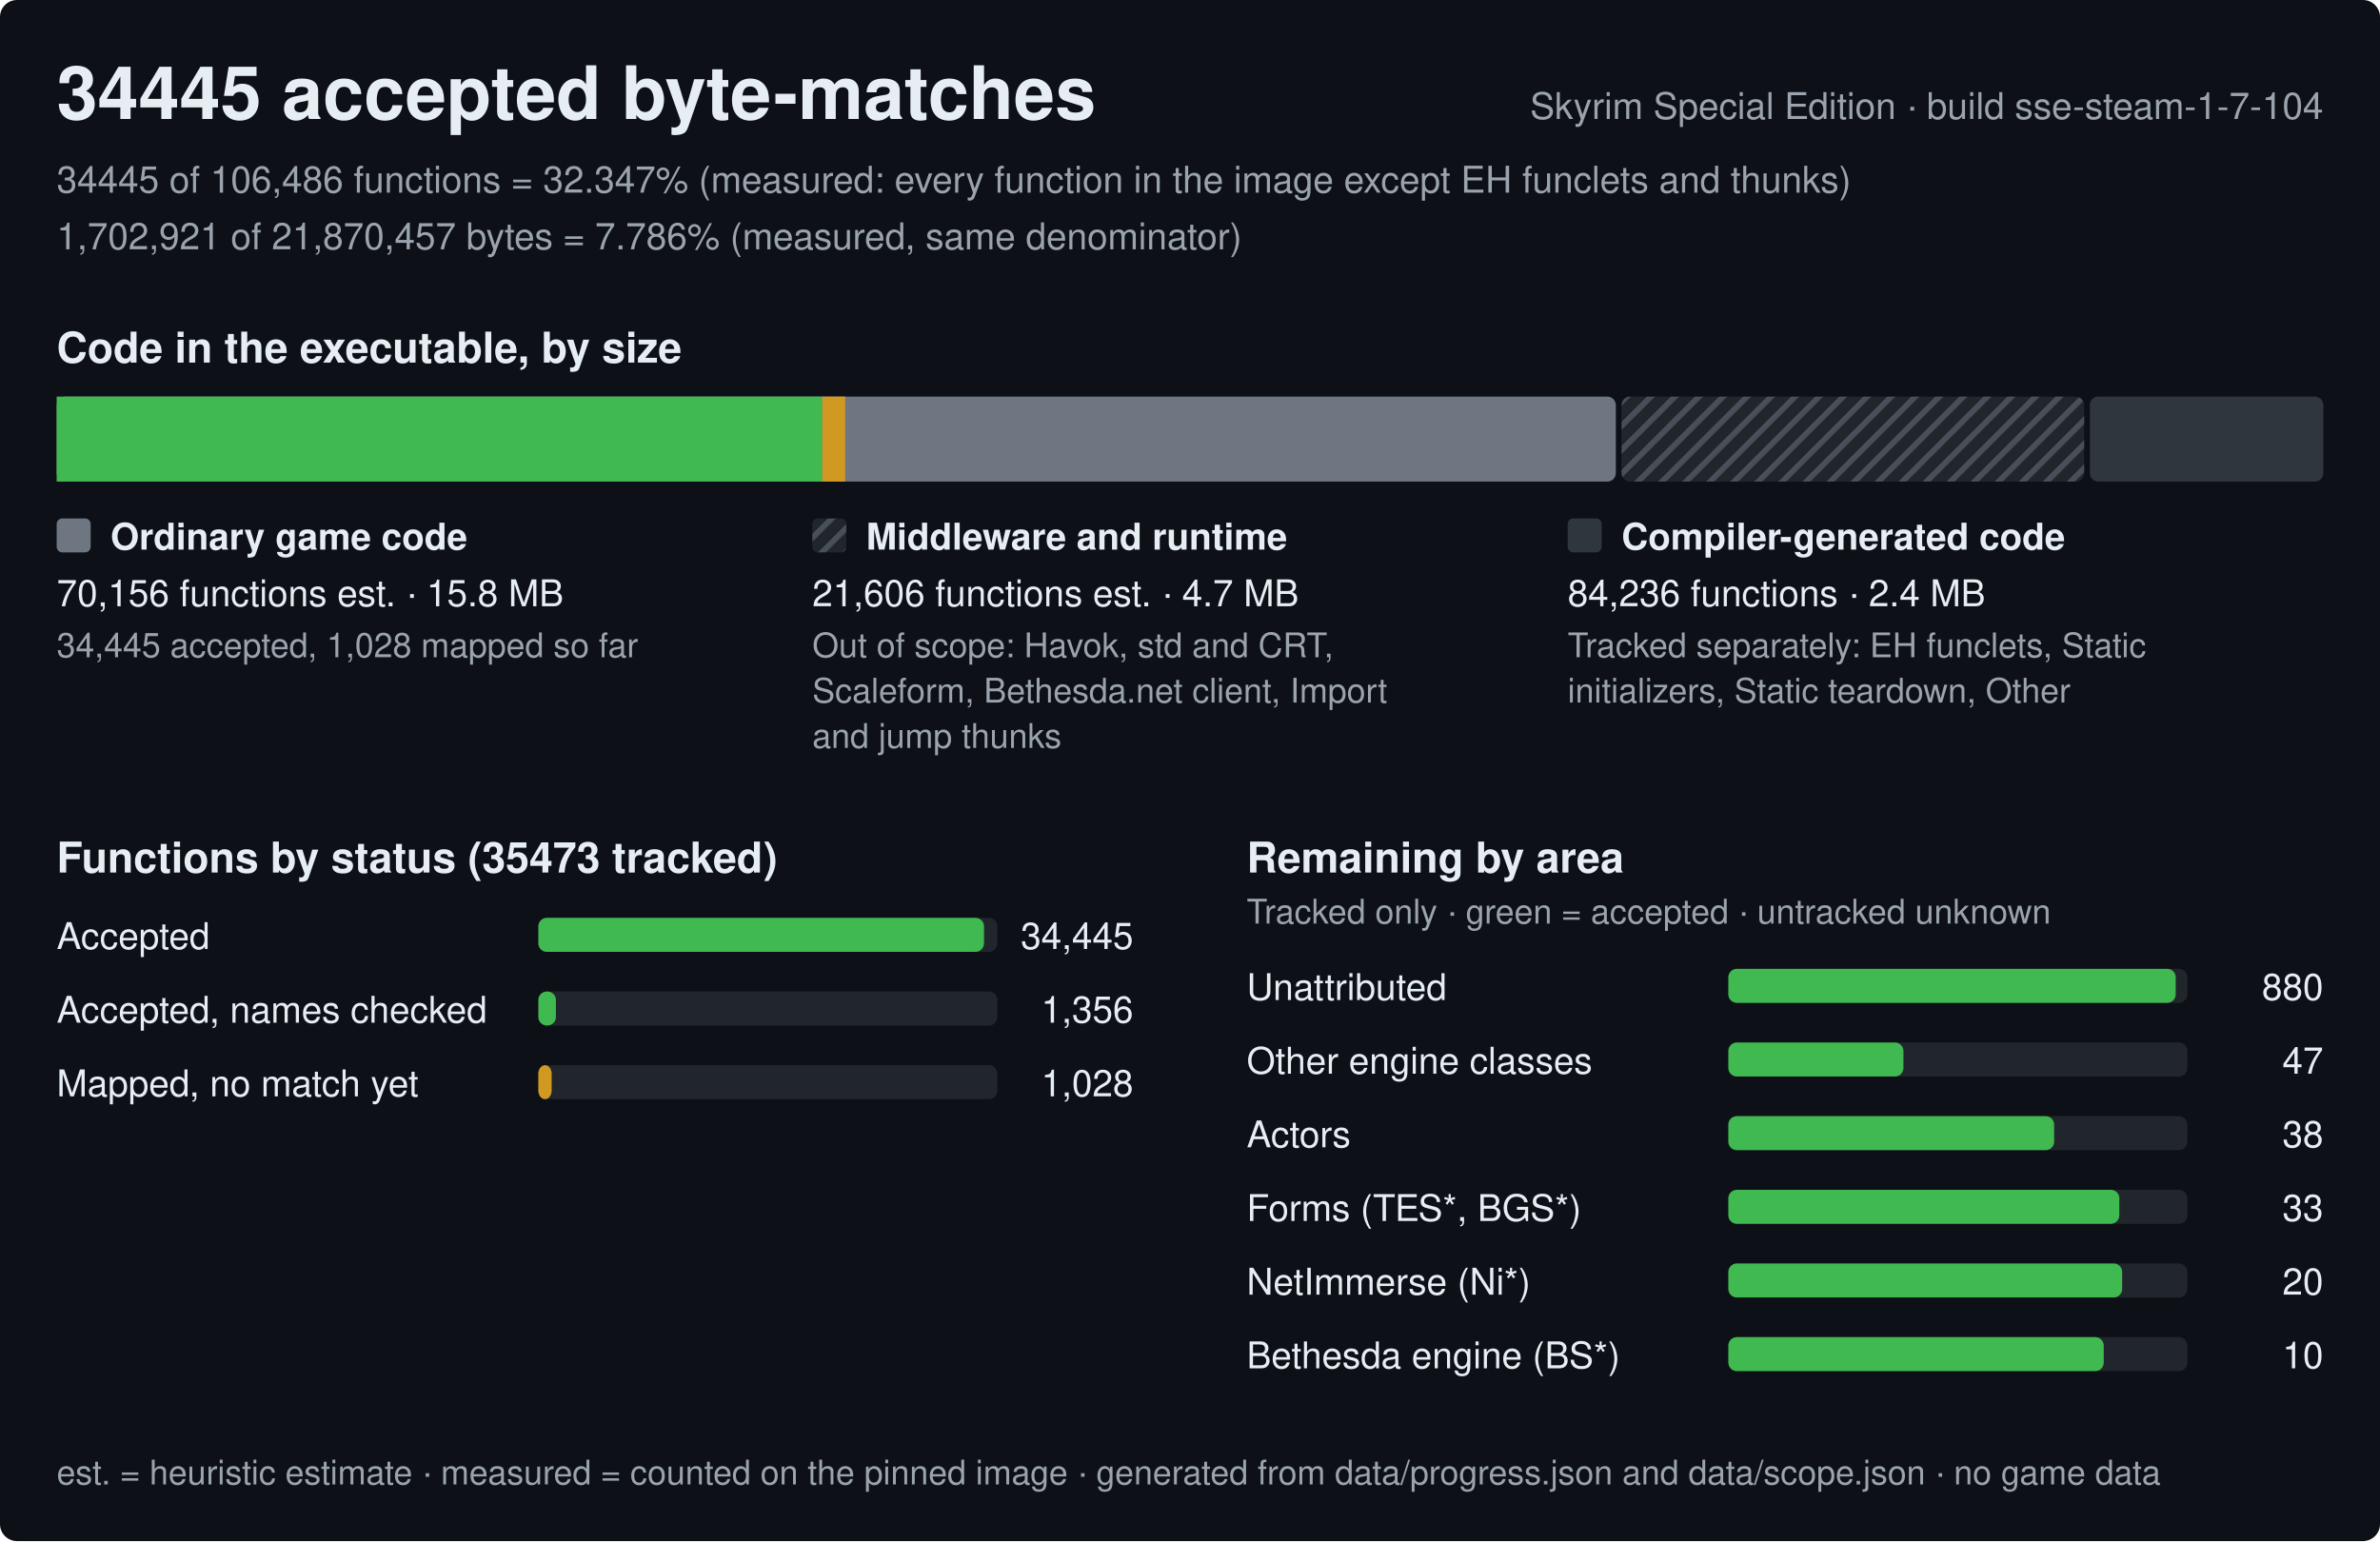
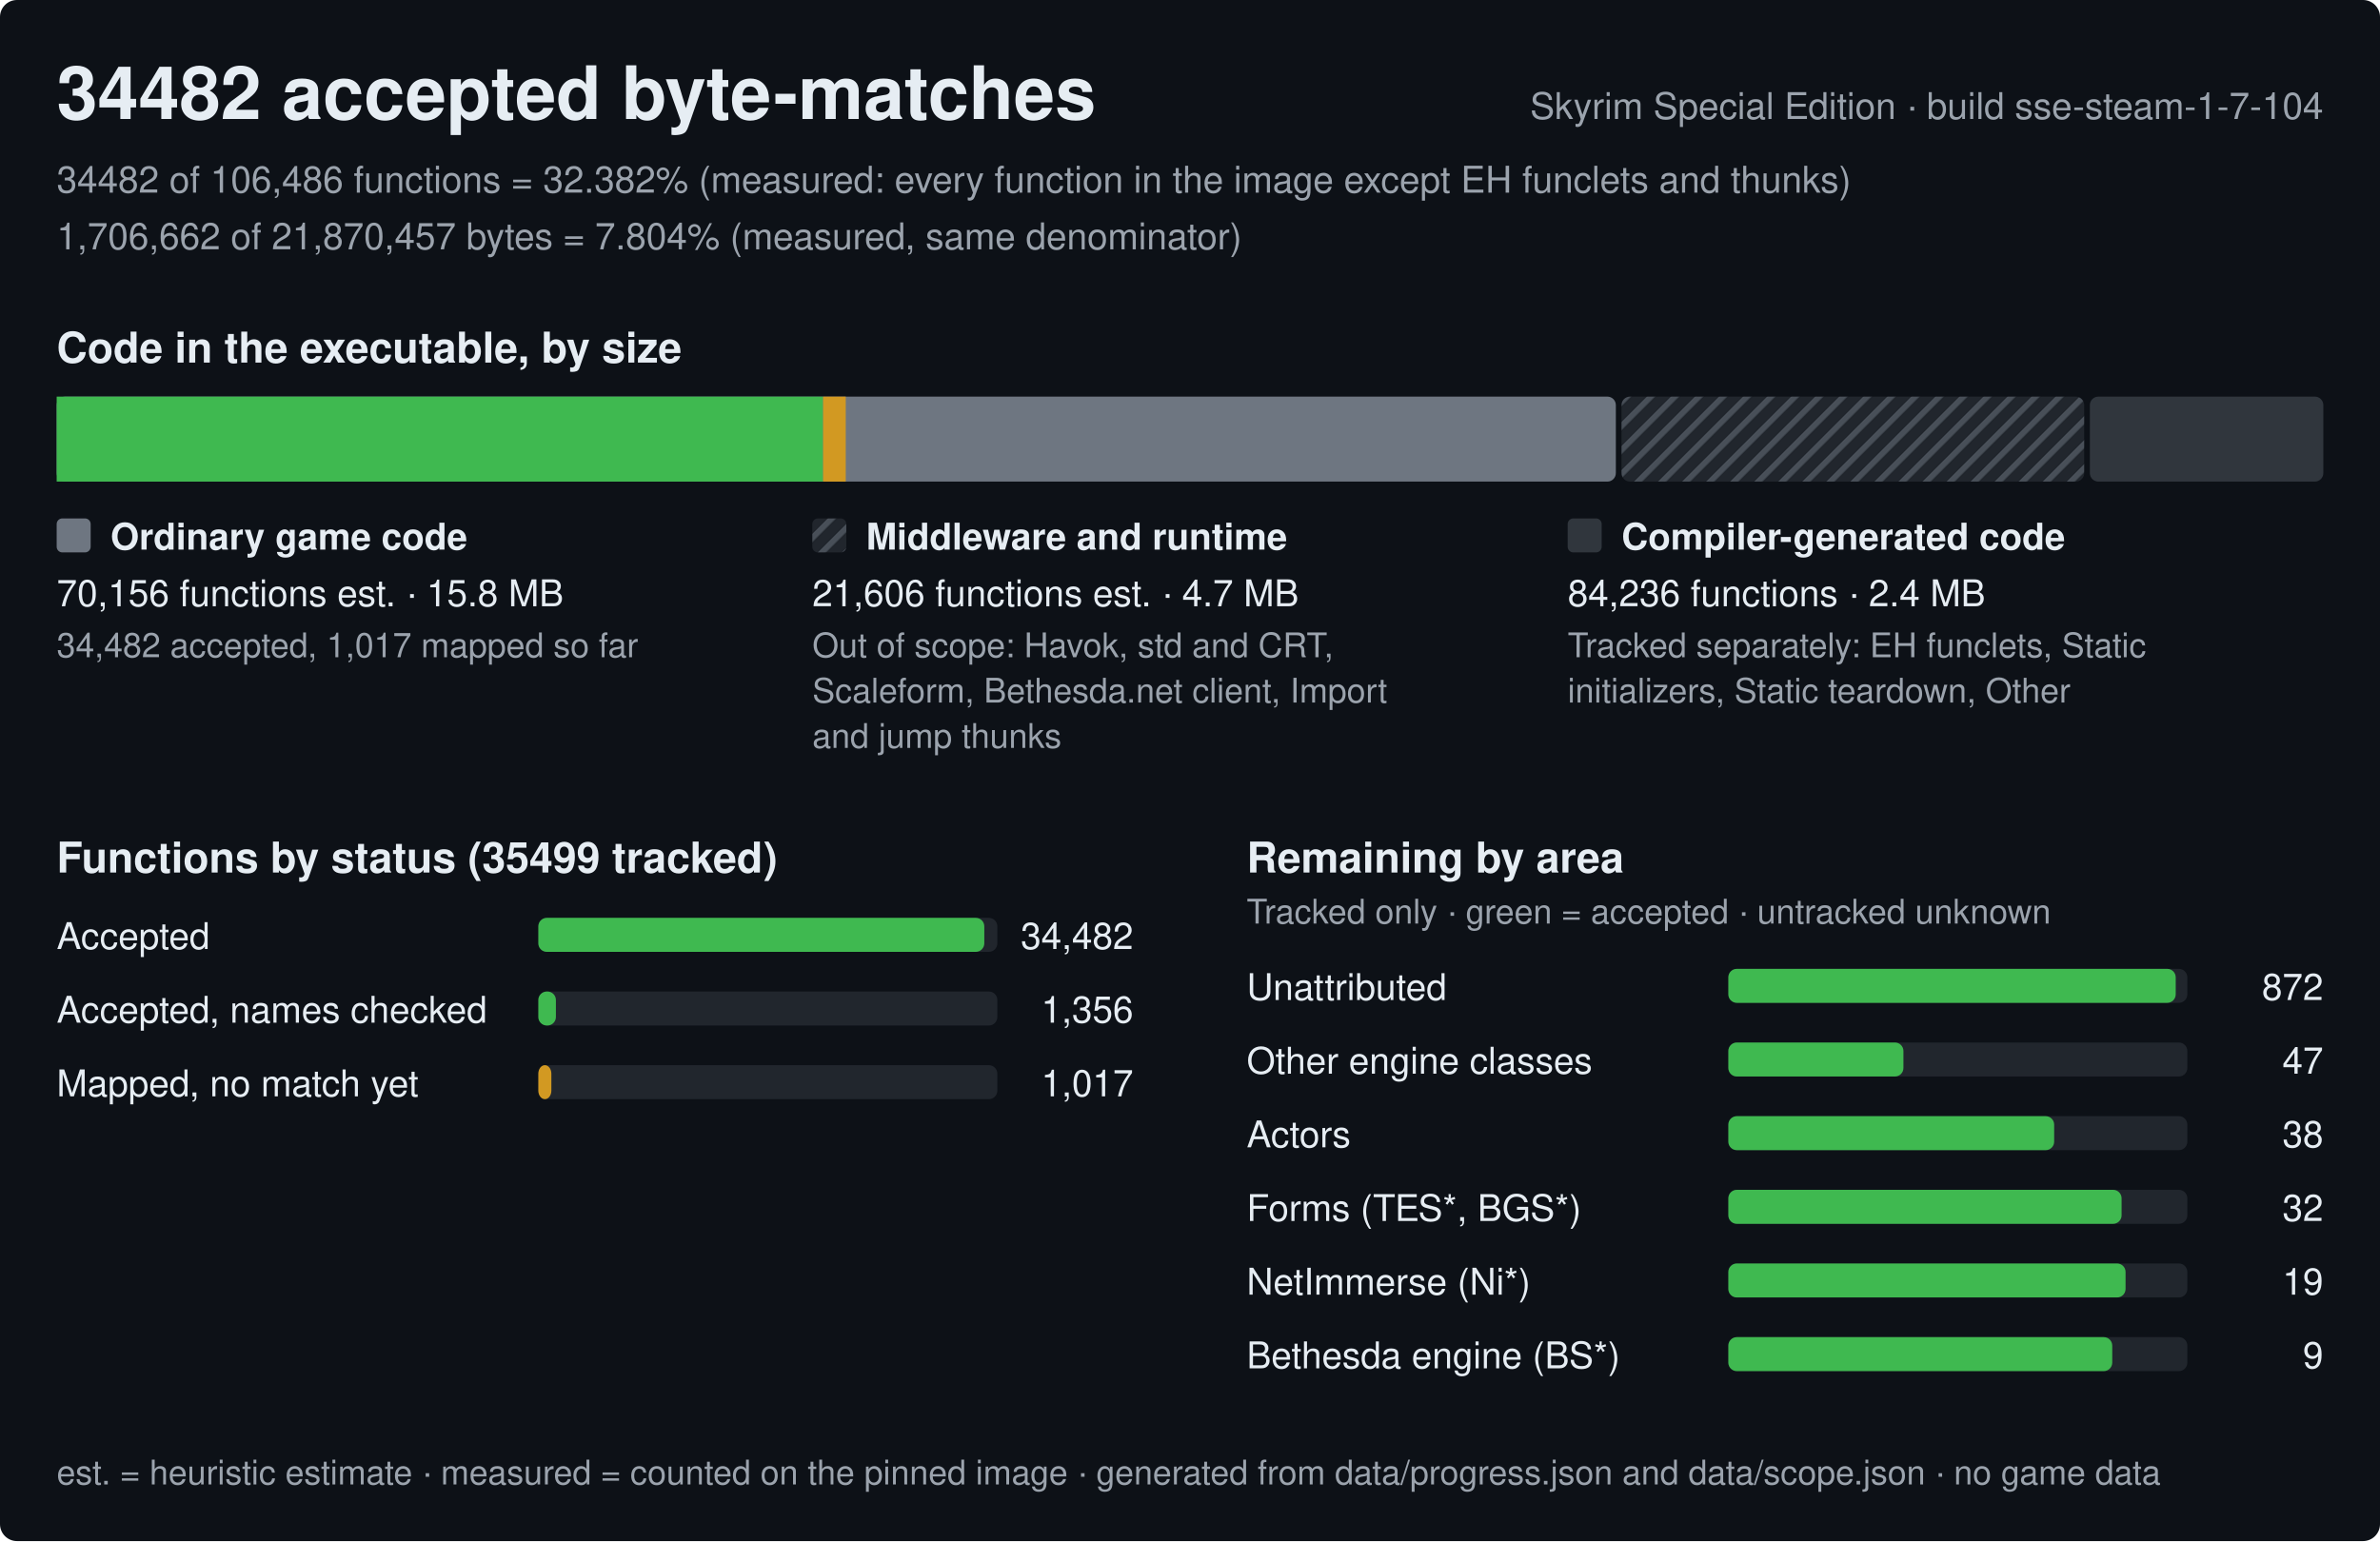
<svg xmlns="http://www.w3.org/2000/svg" width="840" height="544" viewBox="0 0 840 544" role="img" aria-label="Progress of the Skyrim Special Edition byte-matching reconstruction, build sse-steam-1-7-104">
  <style>text{font-family:-apple-system,BlinkMacSystemFont,'Segoe UI',Helvetica,Arial,sans-serif;fill:#e6edf3;white-space:pre}.h{font-size:26px;font-weight:600}.st{font-size:15px;font-weight:600}.lb{font-size:13px;font-weight:600}.bl{font-size:12px;font-weight:600;stroke:#0d1117;stroke-width:3px;paint-order:stroke;stroke-linejoin:round}.rl{font-size:13px}.fn{font-size:12px;fill:#9ba3ad}.mu{fill:#9ba3ad}</style>
  <defs>
    <pattern id="hx" width="6" height="6" patternUnits="userSpaceOnUse" patternTransform="rotate(45)">
      <rect width="6" height="6" fill="#21262d" />
      <rect width="2" height="6" fill="#484f58" />
    </pattern>
  </defs>
  <rect width="840" height="544" rx="6" fill="#0d1117" />
-   <text x="20" y="42" class="h">34445 accepted byte-matches</text>
+   <text x="20" y="42" class="h">34482 accepted byte-matches</text>
  <text x="820" y="42" class="rl mu" text-anchor="end">Skyrim Special Edition · build sse-steam-1-7-104</text>
-   <text x="20" y="68" class="rl mu">34445 of 106,486 functions = 32.347% (measured: every function in the image except EH funclets and thunks)</text>
-   <text x="20" y="88" class="rl mu">1,702,921 of 21,870,457 bytes = 7.786% (measured, same denominator)</text>
+   <text x="20" y="68" class="rl mu">34482 of 106,486 functions = 32.382% (measured: every function in the image except EH funclets and thunks)</text>
+   <text x="20" y="88" class="rl mu">1,706,662 of 21,870,457 bytes = 7.804% (measured, same denominator)</text>
  <text x="20" y="128" class="st">Code in the executable, by size</text>
  <rect x="20" y="140" width="550.3" height="30" rx="3" fill="#6e7681" />
-   <rect x="20" y="140" width="270.2" height="30" fill="#3fb950" />
-   <rect x="290.2" y="140" width="8.1" height="30" fill="#d29922" />
+   <rect x="20" y="140" width="270.5" height="30" fill="#3fb950" />
+   <rect x="290.5" y="140" width="8" height="30" fill="#d29922" />
  <rect x="572.3" y="140" width="163.3" height="30" rx="3" fill="url(#hx)" />
  <rect x="737.6" y="140" width="82.4" height="30" rx="3" fill="#30363d" />
  <rect x="20" y="183" width="12" height="12" rx="2" fill="#6e7681" />
  <text x="39" y="194" class="lb">Ordinary game code</text>
  <text x="20" y="214" class="rl">70,156 functions est. · 15.8 MB</text>
-   <text x="20" y="232" class="fn">34,445 accepted, 1,028 mapped so far</text>
+   <text x="20" y="232" class="fn">34,482 accepted, 1,017 mapped so far</text>
  <rect x="286.7" y="183" width="12" height="12" rx="2" fill="url(#hx)" />
  <text x="305.7" y="194" class="lb">Middleware and runtime</text>
  <text x="286.7" y="214" class="rl">21,606 functions est. · 4.7 MB</text>
  <text x="286.7" y="232" class="fn">Out of scope: Havok, std and CRT,</text>
  <text x="286.7" y="248" class="fn">Scaleform, Bethesda.net client, Import</text>
  <text x="286.7" y="264" class="fn">and jump thunks</text>
  <rect x="553.3" y="183" width="12" height="12" rx="2" fill="#30363d" />
  <text x="572.3" y="194" class="lb">Compiler-generated code</text>
  <text x="553.3" y="214" class="rl">84,236 functions · 2.4 MB</text>
  <text x="553.3" y="232" class="fn">Tracked separately: EH funclets, Static</text>
  <text x="553.3" y="248" class="fn">initializers, Static teardown, Other</text>
-   <text x="20" y="308" class="st">Functions by status (35473 tracked)</text>
+   <text x="20" y="308" class="st">Functions by status (35499 tracked)</text>
  <text x="20" y="335" class="rl">Accepted</text>
  <rect x="190" y="324" width="162.0" height="12" rx="3" fill="#21262d" />
-   <rect x="190" y="324" width="157.3" height="12" rx="3" fill="#3fb950" />
-   <text x="400.0" y="335" class="rl" text-anchor="end">34,445</text>
+   <rect x="190" y="324" width="157.4" height="12" rx="3" fill="#3fb950" />
+   <text x="400.0" y="335" class="rl" text-anchor="end">34,482</text>
  <text x="20" y="361" class="rl">Accepted, names checked</text>
  <rect x="190" y="350" width="162.0" height="12" rx="3" fill="#21262d" />
  <rect x="190" y="350" width="6.2" height="12" rx="3" fill="#3fb950" />
  <text x="400.0" y="361" class="rl" text-anchor="end">1,356</text>
  <text x="20" y="387" class="rl">Mapped, no match yet</text>
  <rect x="190" y="376" width="162.0" height="12" rx="3" fill="#21262d" />
-   <rect x="190" y="376" width="4.7" height="12" rx="3" fill="#d29922" />
-   <text x="400.0" y="387" class="rl" text-anchor="end">1,028</text>
+   <rect x="190" y="376" width="4.6" height="12" rx="3" fill="#d29922" />
+   <text x="400.0" y="387" class="rl" text-anchor="end">1,017</text>
  <text x="440.0" y="308" class="st">Remaining by area</text>
  <text x="440.0" y="326" class="fn">Tracked only · green = accepted · untracked unknown</text>
  <text x="440.0" y="353" class="rl">Unattributed</text>
  <rect x="610.0" y="342" width="162.0" height="12" rx="3" fill="#21262d" />
  <rect x="610.0" y="342" width="157.9" height="12" rx="3" fill="#3fb950" />
-   <text x="820.0" y="353" class="rl" text-anchor="end">880</text>
+   <text x="820.0" y="353" class="rl" text-anchor="end">872</text>
  <text x="440.0" y="379" class="rl">Other engine classes</text>
  <rect x="610.0" y="368" width="162.0" height="12" rx="3" fill="#21262d" />
  <rect x="610.0" y="368" width="61.8" height="12" rx="3" fill="#3fb950" />
  <text x="820.0" y="379" class="rl" text-anchor="end">47</text>
  <text x="440.0" y="405" class="rl">Actors</text>
  <rect x="610.0" y="394" width="162.0" height="12" rx="3" fill="#21262d" />
  <rect x="610.0" y="394" width="115" height="12" rx="3" fill="#3fb950" />
  <text x="820.0" y="405" class="rl" text-anchor="end">38</text>
  <text x="440.0" y="431" class="rl">Forms (TES*, BGS*)</text>
  <rect x="610.0" y="420" width="162.0" height="12" rx="3" fill="#21262d" />
-   <rect x="610.0" y="420" width="138" height="12" rx="3" fill="#3fb950" />
-   <text x="820.0" y="431" class="rl" text-anchor="end">33</text>
+   <rect x="610.0" y="420" width="138.8" height="12" rx="3" fill="#3fb950" />
+   <text x="820.0" y="431" class="rl" text-anchor="end">32</text>
  <text x="440.0" y="457" class="rl">NetImmerse (Ni*)</text>
  <rect x="610.0" y="446" width="162.0" height="12" rx="3" fill="#21262d" />
-   <rect x="610.0" y="446" width="139" height="12" rx="3" fill="#3fb950" />
-   <text x="820.0" y="457" class="rl" text-anchor="end">20</text>
+   <rect x="610.0" y="446" width="140.2" height="12" rx="3" fill="#3fb950" />
+   <text x="820.0" y="457" class="rl" text-anchor="end">19</text>
  <text x="440.0" y="483" class="rl">Bethesda engine (BS*)</text>
  <rect x="610.0" y="472" width="162.0" height="12" rx="3" fill="#21262d" />
-   <rect x="610.0" y="472" width="132.5" height="12" rx="3" fill="#3fb950" />
-   <text x="820.0" y="483" class="rl" text-anchor="end">10</text>
+   <rect x="610.0" y="472" width="135.5" height="12" rx="3" fill="#3fb950" />
+   <text x="820.0" y="483" class="rl" text-anchor="end">9</text>
  <text x="20" y="524" class="fn">est. = heuristic estimate · measured = counted on the pinned image · generated from data/progress.json and data/scope.json · no game data</text>
</svg>
